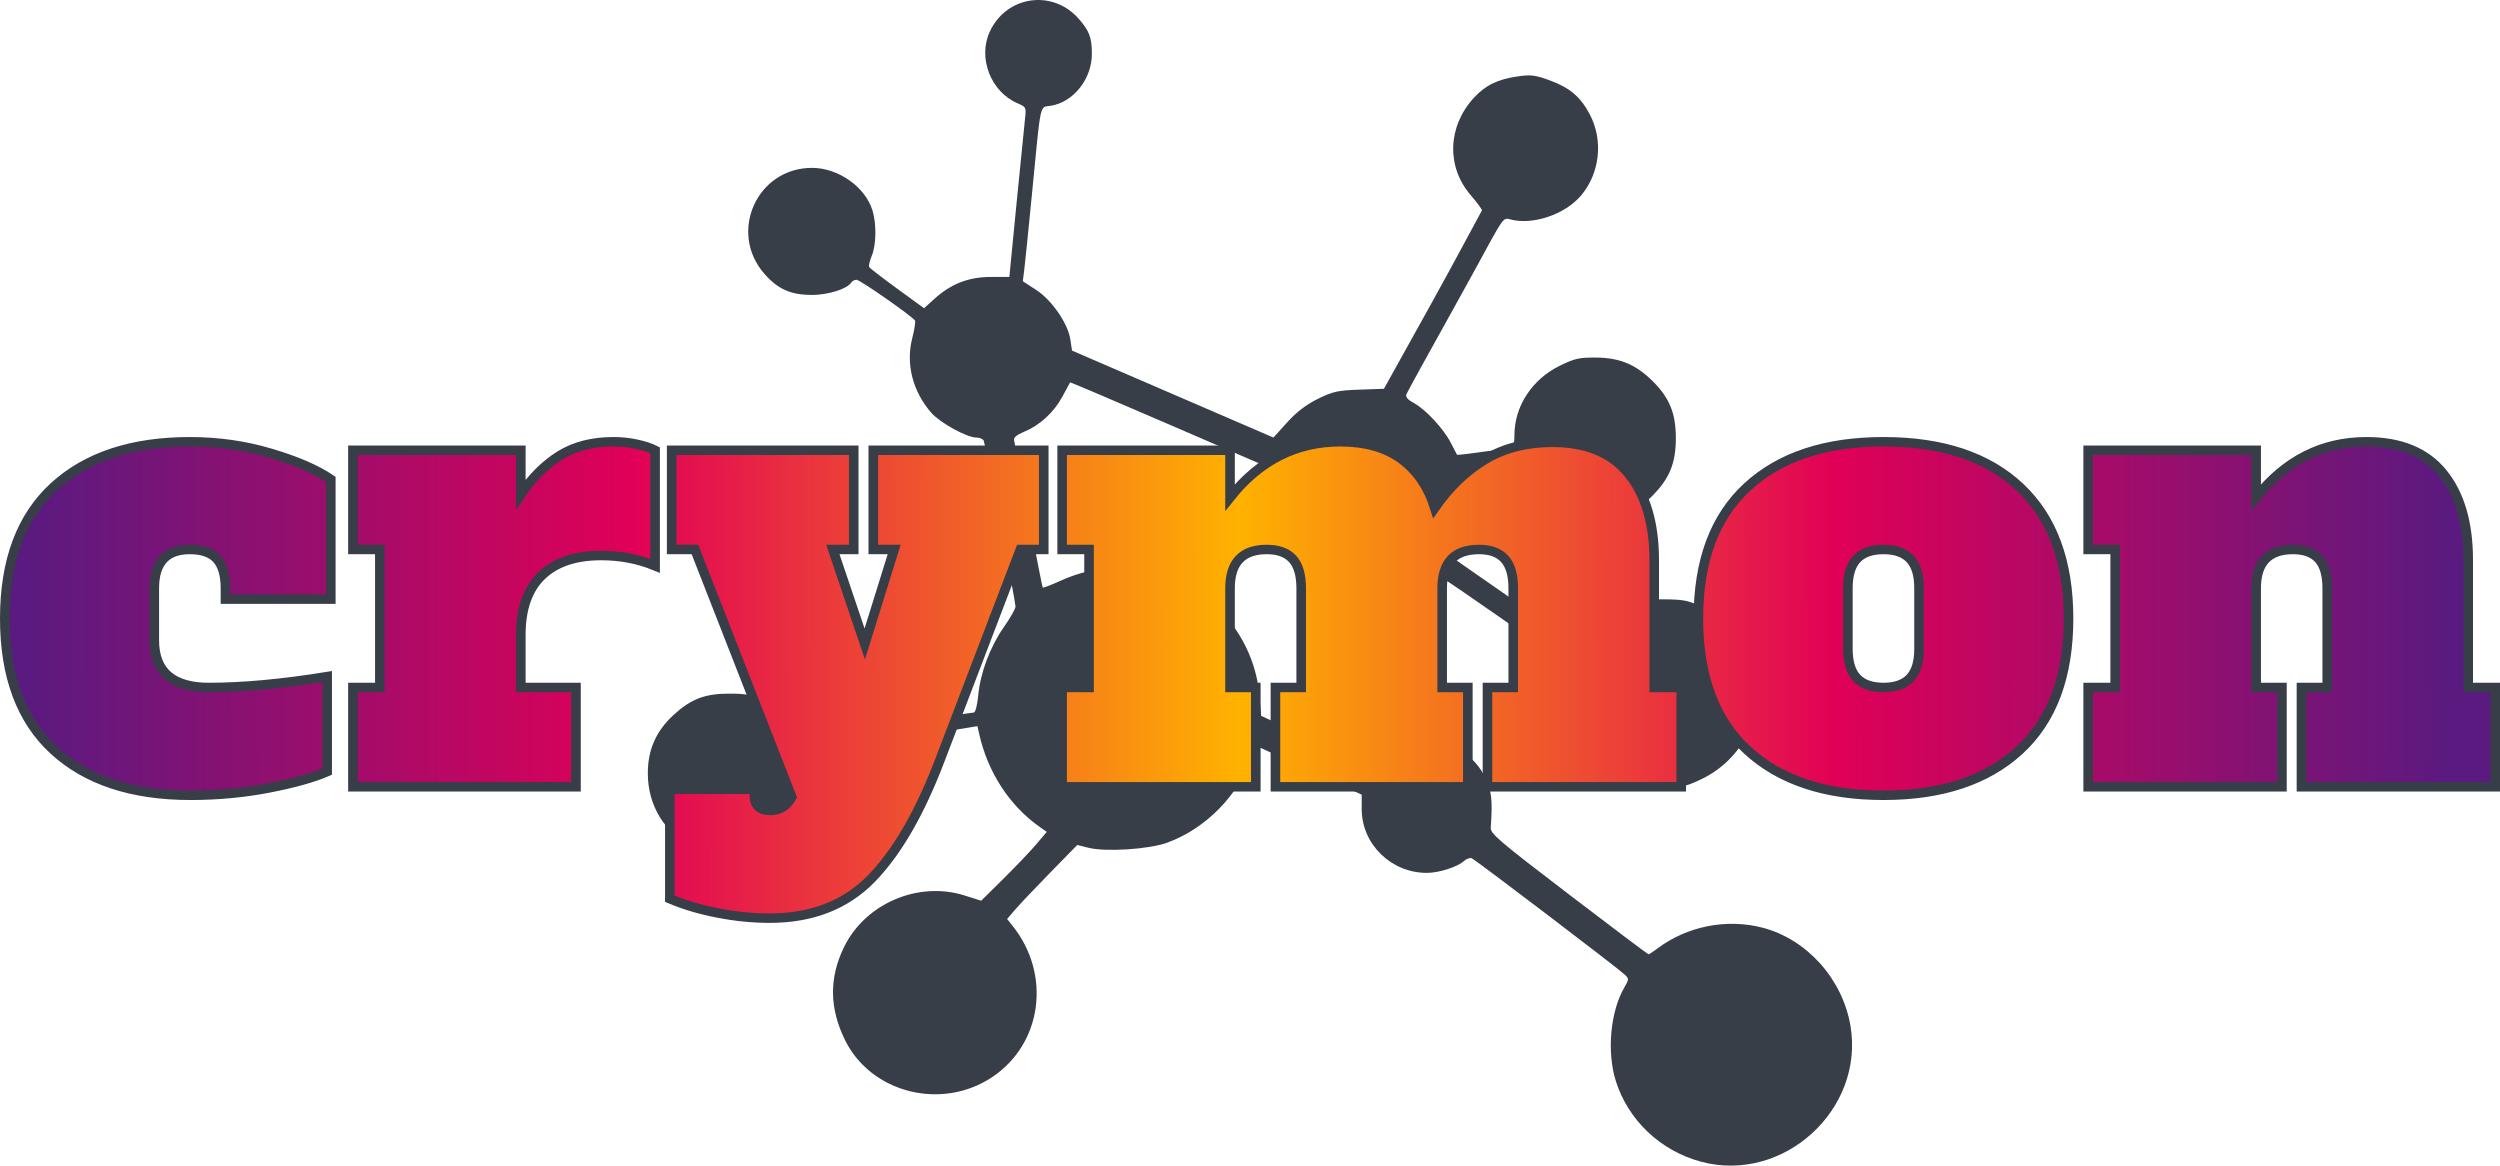
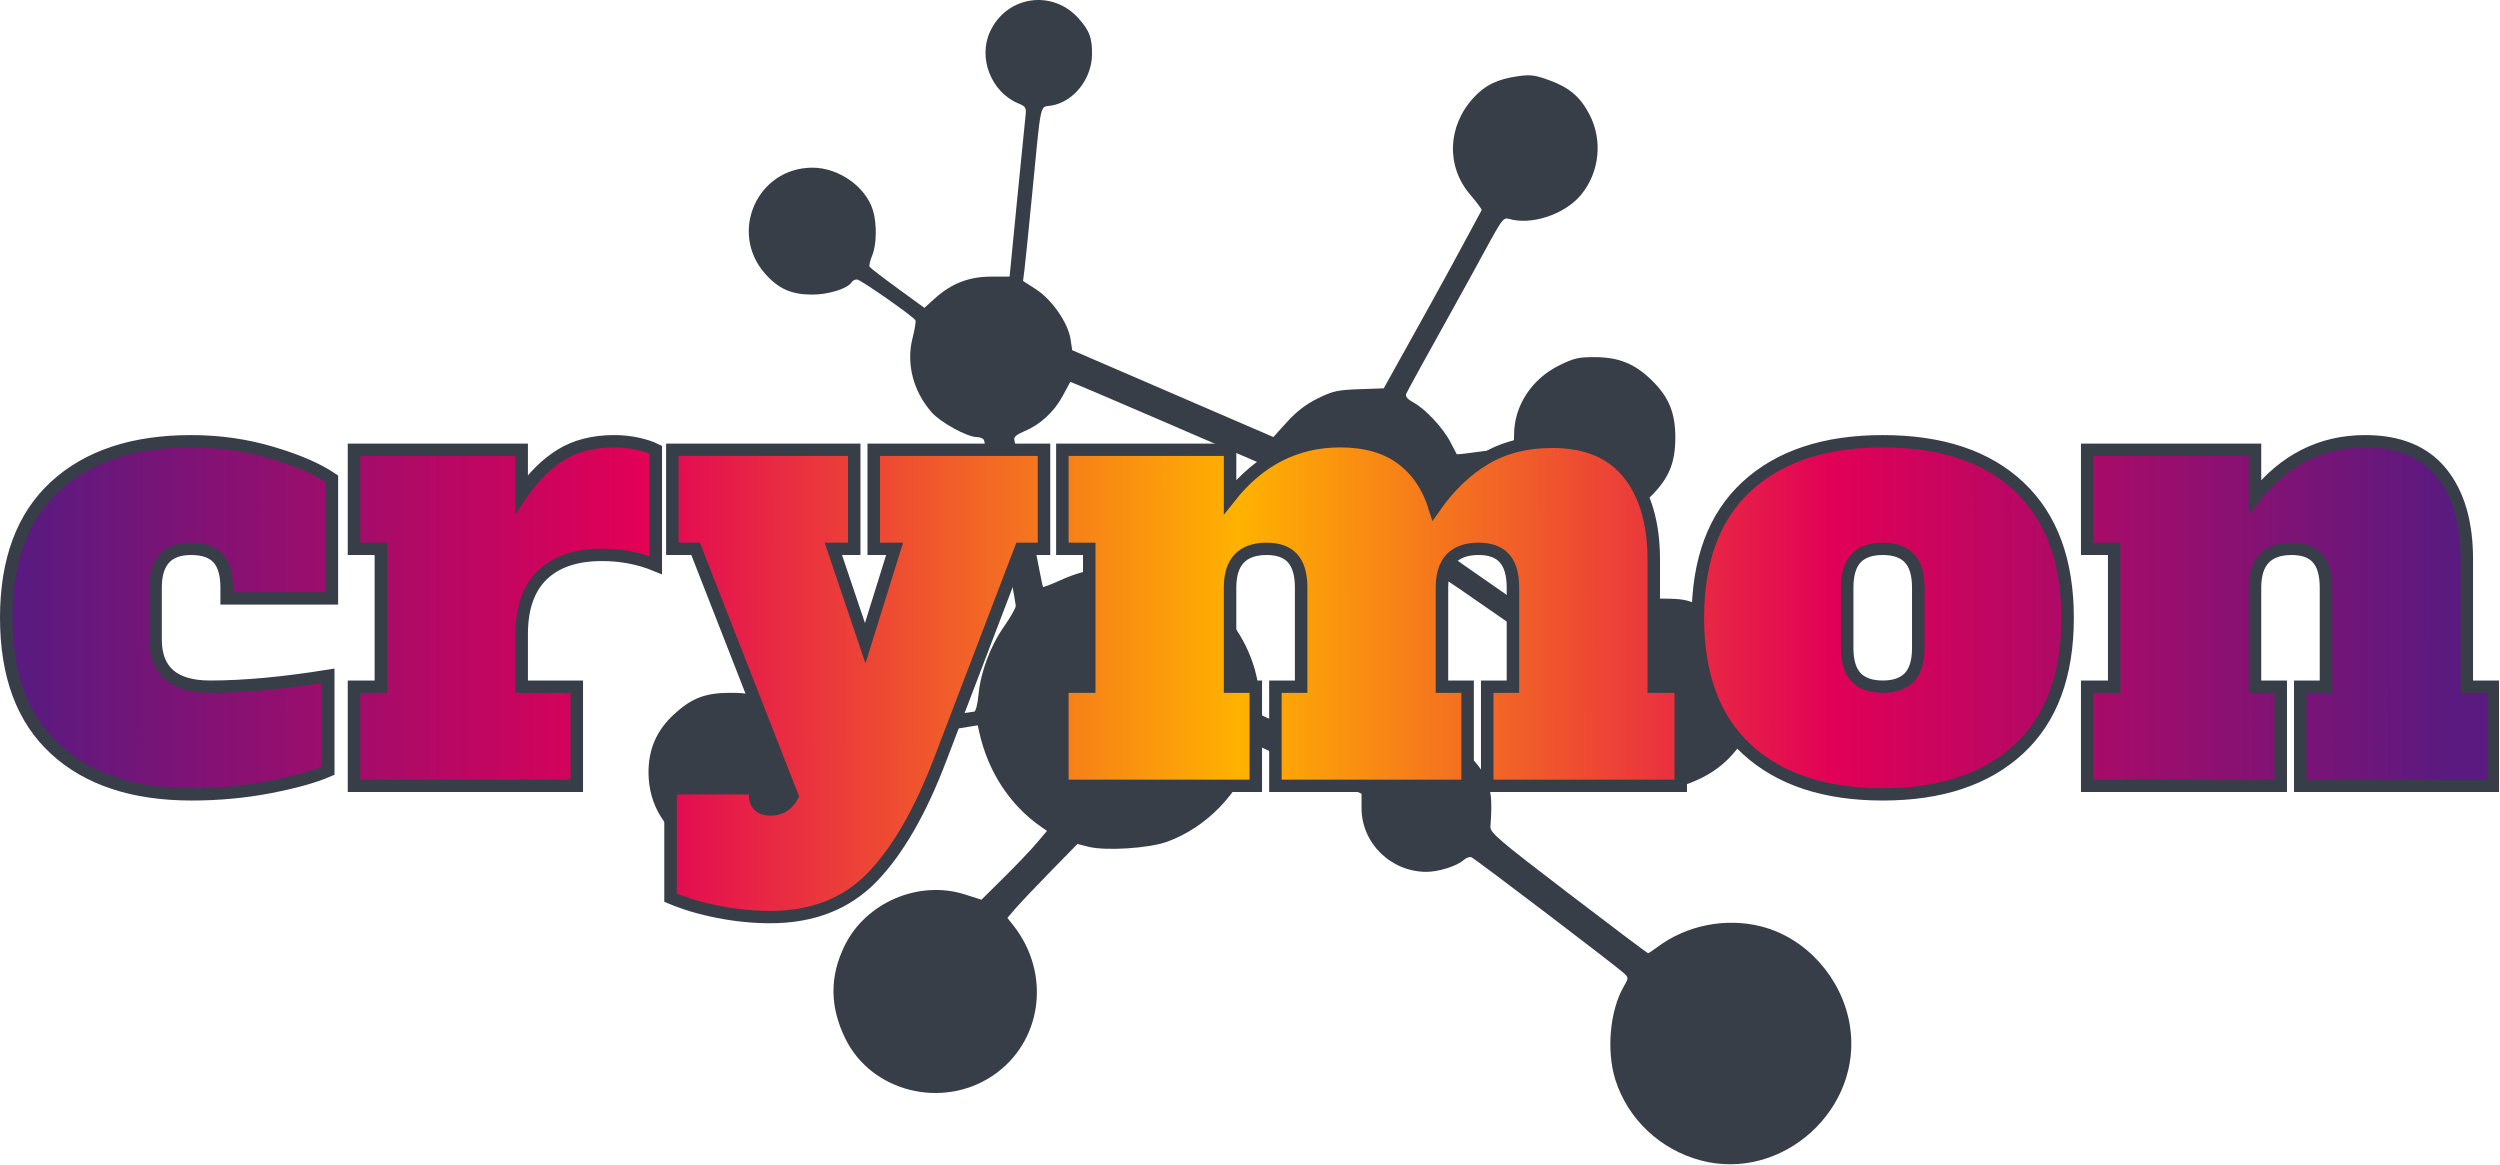
- <svg xmlns="http://www.w3.org/2000/svg" width="257.37" height="120" preserveAspectRatio="xMidYMid" version="1.1" viewBox="61.959 5.6 257.37 120">
+ <svg xmlns="http://www.w3.org/2000/svg" width="257.67" height="120" preserveAspectRatio="xMidYMid" version="1.1" viewBox="61.959 5.6 257.67 120">
  <defs>
    <linearGradient id="linearGradient4-4-0" x1="3.236" x2="256.31" y1="-17.608" y2="-17.781" gradientTransform="translate(46.306,77.81)" gradientUnits="userSpaceOnUse">
      <stop stop-color="#5a1a80" offset="0" />
      <stop stop-color="#e10057" offset=".25" />
      <stop stop-color="#ffb200" offset=".5" />
      <stop stop-color="#e10057" offset=".746" />
      <stop stop-color="#5a1a80" offset="1" />
    </linearGradient>
-     <filter id="editing-jagged-46-1" x="-.002" y="-.01" width="1.004" height="1.02">
+     <filter id="editing-jagged-46-1" x="-.003" y="-.013" width="1.005" height="1.026">
      <feTurbulence baseFrequency="0" result="turb" seed="1" />
      <feDisplacementMap in="SourceGraphic" in2="turb" />
    </filter>
  </defs>
-   <g transform="translate(.49282 .00014025)">
-     <g transform="matrix(.26205 0 0 .26205 131.04 -33.969)" fill="#373e48">
+   <g transform="translate(3.3199e-7 -.27005)">
+     <g transform="matrix(.26205 0 0 .26205 131.68 -33.699)" fill="#373e48">
      <path d="m402.72 607.37c-15.92-4.288-28.597-16.308-33.44-31.71-3.583-11.394-2.148-27.267 3.314-36.659 1.914-3.291 1.92-3.472 0.173-5.133-2.83-2.691-58.655-45.141-60.098-45.7-0.708-0.274-2.08 0.219-3.05 1.097-2.598 2.351-9.818 4.648-14.611 4.648-14.023 0-25.552-11.306-25.552-25.059v-5.666l-41.489-19.225-1.127 3.254c-5.529 15.969-18.46 29.273-33.884 34.861-7.127 2.582-24.144 3.666-30.889 1.967l-4.352-1.096-10.504 10.732c-5.777 5.902-11.979 12.445-13.782 14.538l-3.278 3.806 2.152 2.694c15.325 19.185 11.615 46.401-8.111 59.494-19.823 13.158-47.495 6.151-57.718-14.616-6.174-12.541-6.289-24.476-0.353-36.609 8.353-17.073 29.183-25.957 47.336-20.19l6.5 2.065 8.822-8.726c4.852-4.799 10.653-10.889 12.891-13.533l4.068-4.807-2.391-1.658c-12.243-8.489-20.876-21.753-24.277-37.298l-0.562-2.57-32.276 5.295c-17.752 2.912-32.614 5.306-33.026 5.32-0.412 0.014-0.75 3.32-0.75 7.347 0 4.073-0.706 9.395-1.592 11.994-2.06 6.045-9.326 14.078-15.8 17.47-4.424 2.318-6.311 2.678-14.108 2.695-7.527 0.016-9.806-0.377-13.923-2.404-11.302-5.562-17.991-16.353-18.029-29.083-0.028-9.285 3.199-16.663 10.046-22.975 6.856-6.32 12.35-8.435 21.905-8.434 6.821 8.6e-4 8.856 0.428 13.804 2.897 5.841 2.914 11.843 8.553 13.894 13.053 0.797 1.75 1.692 2.295 3.204 1.955 3.128-0.704 63.981-10.49 65.232-10.49 0.597 0 1.347-2.894 1.683-6.488 0.847-9.075 4.631-19.228 10.06-26.995 2.543-3.637 4.623-7.306 4.623-8.154 0-1.774-11.772-63.227-12.473-65.113-0.256-0.688-1.532-1.25-2.836-1.25-3.776 0-14.27-5.756-17.778-9.751-7.272-8.282-10.072-19.179-7.504-29.203 0.878-3.426 1.38-6.578 1.115-7.005-1.03-1.667-21.611-16.041-22.968-16.041-0.792 0-1.747 0.497-2.122 1.104-1.542 2.495-9.04 4.852-15.436 4.852-8.252 0-13.33-2.252-18.613-8.253-14.343-16.294-3.029-41.623 18.613-41.671 10.368-0.023 21.05 7.517 23.839 16.827 1.604 5.355 1.452 13.509-0.333 17.78-0.821 1.966-1.267 3.94-0.991 4.387 0.276 0.447 5.237 4.263 11.025 8.481l10.523 7.669 4.098-3.702c6.513-5.884 13.46-8.584 22.088-8.584h7.328l2.805-28.694c1.543-15.782 3.047-30.801 3.342-33.376 0.523-4.558 0.448-4.72-2.844-6.117-10.585-4.495-15.783-17.838-10.985-28.201 6.536-14.118 24.665-16.737 34.93-5.046 4.184 4.766 5.174 7.406 5.174 13.795 0 9.839-7.218 18.962-16.128 20.387-4.482 0.717-3.798-2.469-7.38 34.363-1.364 14.025-2.736 27.543-3.051 30.04l-0.571 4.54 5.182 3.358c6.221 4.031 12.544 13.19 13.498 19.551l0.65 4.331 79.126 34.161 5.386-5.952c3.706-4.096 7.467-6.977 12.06-9.24 5.885-2.9 7.814-3.329 16.318-3.628l9.645-0.34 18.383-33.072c10.11-18.19 19.864-36.679 20.11-36.983 0.246-0.303-2.393-3.678-4.5-6.136-9.505-11.086-8.971-26.854 1.287-38.062 4.579-5.003 9.344-7.327 17.418-8.496 4.977-0.721 6.832-0.481 12.554 1.623 7.812 2.872 12.073 6.524 15.676 13.436 5.285 10.139 3.934 22.84-3.366 31.624-6.381 7.679-19.473 12.029-28.33 9.415-3.062-0.904-2.934 1.128-21.304 34.078-10.195 18.288-18.798 33.931-19.116 34.764-0.391 1.022 0.57 2.133 2.958 3.419 4.642 2.5 11.746 10.166 14.525 15.675 1.219 2.416 2.31 4.504 2.425 4.641 0.115 0.137 4.897-0.417 10.627-1.232 5.73-0.814 10.755-1.489 11.168-1.499 0.412-0.01 0.75-2.264 0.75-5.008 0-11.282 6.912-21.874 17.758-27.211 5.84-2.874 7.676-3.293 14.224-3.244 9.341 0.069 15.59 2.643 22.213 9.149 6.765 6.645 9.279 12.858 9.222 22.795-0.055 9.717-2.55 15.689-9.444 22.607-14.357 14.406-40.836 10.546-50.047-7.296-1.722-3.336-2.216-3.641-5.165-3.188-1.794 0.276-6.861 1.048-11.261 1.717-7.012 1.065-7.975 1.459-7.795 3.188 0.471 4.537-1.982 15.078-4.816 20.693-1.673 3.314-2.67 6.362-2.215 6.774 0.94 0.85 49.152 34.251 51.089 35.394 0.814 0.48 3.062-1.224 6.328-4.798 3.337-3.651 7.336-6.66 11.72-8.817 6.13-3.016 7.404-3.271 16.172-3.238 8.413 0.032 10.211 0.372 15.496 2.931 7.593 3.676 14.326 10.397 18.082 18.046 2.658 5.413 2.94 6.946 2.939 15.987-1.9e-4 8.933-0.3 10.61-2.807 15.717-3.869 7.881-10.402 14.279-18.468 18.087-5.967 2.817-7.683 3.168-15.225 3.112-11.888-0.087-18.567-2.807-26.588-10.828-4.447-4.447-6.703-7.704-8.37-12.088-2.248-5.908-3.136-15.465-2.042-21.976 0.488-2.902-0.189-3.455-27.395-22.4-25.662-17.869-28.064-19.319-30-18.108-18.172 11.359-38.502 9.424-51.941-4.944-7.594-8.119-10.124-14.579-10.36-26.453l-0.196-9.881-37.764-16.326c-20.77-8.979-37.826-16.233-37.901-16.119-0.075 0.114-1.429 2.618-3.008 5.565-3.329 6.212-8.845 11.288-15.045 13.844-2.906 1.198-4.229 2.298-3.963 3.298 0.219 0.825 2.774 14.1 5.678 29.5s5.413 28.182 5.575 28.404c0.162 0.222 3.338-0.984 7.057-2.679 20.629-9.405 44.117-5.647 60.657 9.706 10.049 9.328 16.307 22.056 17.439 35.473l0.667 7.903 43.984 20.365 2.874-2.874c12.22-12.22 33.138-9.028 40.921 6.244 2.763 5.421 3.214 9.18 2.416 20.13-0.175 2.396 2.978 5.094 30.672 26.25 16.977 12.969 31.069 23.58 31.317 23.58 0.248 0 1.883-1.074 3.634-2.386 11.602-8.695 27.111-11.738 41.168-8.076 17.43 4.54 31.431 20.174 34.532 38.561 5.561 32.966-26.467 62.054-58.752 53.36z" fill="#373e48" />
    </g>
-     <path transform="matrix(.98598 0 0 .97366 15.415 10.837)" d="m66.596 78.71q-9.15 0-14.27-4.77t-5.12-13.92 5.12-13.92 14.2-4.77q4.42 0 8.45 1.22 4.03 1.21 6.27 2.75v12.67h-11v-1.15q0-2.11-0.9-3.11-0.9-0.99-2.82-0.99-3.71 0-3.71 4.1v5.5q0 4.99 5.7 4.99 5.31 0 12.35-1.15v10.05q-2.18 0.96-6.11 1.73-3.94 0.77-8.16 0.77zm44.16-37.38q1.28 0 2.43 0.26 1.15 0.25 1.92 0.64v12.22q-2.62-1.09-5.63-1.09-4.03 0-6.21 2.11-2.18 2.12-2.18 6.28v5.56h5.76v10.5h-23.29v-10.5h2.81v-14.59h-2.81v-10.49h17.53v4.67q1.8-2.69 4.1-4.13t5.57-1.44zm27.13 0.9h17.8v10.49h-2.44l-8.38 22.21q-3.14 8.38-7.17 12.58-4.03 4.19-10.62 4.19-2.69 0-5.44-0.55-2.75-0.54-4.99-1.5v-11.58h8.83v0.64q0 1.6 1.66 1.6 1.47 0 2.24-1.41l-10.11-26.18h-2.43v-10.49h19.01v10.49h-2.18l3.33 9.99 3.07-9.99h-2.18zm81.54 25.08h2.82v10.5h-20.23v-10.5h2.69v-10.49q0-2.11-0.9-3.11-0.89-0.99-2.68-0.99-3.84 0-3.84 4.1v10.49h2.68v10.5h-20.09v-10.5h2.69v-10.49q0-2.11-0.9-3.11-0.9-0.99-2.69-0.99-3.84 0-3.84 4.1v10.49h2.69v10.5h-20.22v-10.5h2.81v-14.59h-2.81v-10.49h17.53v4.99q4.61-5.89 11.52-5.89 3.91 0 6.37 1.82 2.46 1.83 3.49 5.16 2.3-3.33 5.28-5.12 2.97-1.8 7.01-1.8 5.31 0 7.96 3.33 2.66 3.33 2.66 9.15zm23.94 11.4q-9.09 0-14.21-4.77t-5.12-13.92 5.12-13.92 14.21-4.77q9.21 0 14.27 4.83 5.05 4.83 5.05 13.86 0 9.15-5.12 13.92t-14.2 4.77zm0-11.4q1.85 0 2.78-0.99t0.93-3.1v-6.4q0-2.11-0.93-3.11-0.93-0.99-2.78-0.99-1.86 0-2.79 0.99-0.93 1-0.93 3.11v6.4q0 2.11 0.93 3.1t2.79 0.99zm61.05 0h2.82v10.5h-20.23v-10.5h2.69v-10.49q0-2.11-0.89-3.11-0.9-0.99-2.69-0.99-3.84 0-3.84 4.1v10.49h2.69v10.5h-20.23v-10.5h2.82v-14.59h-2.82v-10.49h17.54v4.99q4.61-5.89 11.52-5.89 5.31 0 7.97 3.33 2.65 3.33 2.65 9.15z" fill="url(#linearGradient4-4-0)" filter="url(#editing-jagged-46-1)" stroke="#373e48" />
+     <path transform="matrix(.98598 0 0 .97366 16.059 11.107)" d="m66.596 78.71q-9.15 0-14.27-4.77t-5.12-13.92 5.12-13.92 14.2-4.77q4.42 0 8.45 1.22 4.03 1.21 6.27 2.75v12.67h-11v-1.15q0-2.11-0.9-3.11-0.9-0.99-2.82-0.99-3.71 0-3.71 4.1v5.5q0 4.99 5.7 4.99 5.31 0 12.35-1.15v10.05q-2.18 0.96-6.11 1.73-3.94 0.77-8.16 0.77zm44.16-37.38q1.28 0 2.43 0.26 1.15 0.25 1.92 0.64v12.22q-2.62-1.09-5.63-1.09-4.03 0-6.21 2.11-2.18 2.12-2.18 6.28v5.56h5.76v10.5h-23.29v-10.5h2.81v-14.59h-2.81v-10.49h17.53v4.67q1.8-2.69 4.1-4.13t5.57-1.44zm27.13 0.9h17.8v10.49h-2.44l-8.38 22.21q-3.14 8.38-7.17 12.58-4.03 4.19-10.62 4.19-2.69 0-5.44-0.55-2.75-0.54-4.99-1.5v-11.58h8.83v0.64q0 1.6 1.66 1.6 1.47 0 2.24-1.41l-10.11-26.18h-2.43v-10.49h19.01v10.49h-2.18l3.33 9.99 3.07-9.99h-2.18zm81.54 25.08h2.82v10.5h-20.23v-10.5h2.69v-10.49q0-2.11-0.9-3.11-0.89-0.99-2.68-0.99-3.84 0-3.84 4.1v10.49h2.68v10.5h-20.09v-10.5h2.69v-10.49q0-2.11-0.9-3.11-0.9-0.99-2.69-0.99-3.84 0-3.84 4.1v10.49h2.69v10.5h-20.22v-10.5h2.81v-14.59h-2.81v-10.49h17.53v4.99q4.61-5.89 11.52-5.89 3.91 0 6.37 1.82 2.46 1.83 3.49 5.16 2.3-3.33 5.28-5.12 2.97-1.8 7.01-1.8 5.31 0 7.96 3.33 2.66 3.33 2.66 9.15zm23.94 11.4q-9.09 0-14.21-4.77t-5.12-13.92 5.12-13.92 14.21-4.77q9.21 0 14.27 4.83 5.05 4.83 5.05 13.86 0 9.15-5.12 13.92t-14.2 4.77zm0-11.4q1.85 0 2.78-0.99t0.93-3.1v-6.4q0-2.11-0.93-3.11-0.93-0.99-2.78-0.99-1.86 0-2.79 0.99-0.93 1-0.93 3.11v6.4q0 2.11 0.93 3.1t2.79 0.99zm61.05 0h2.82v10.5h-20.23v-10.5h2.69v-10.49q0-2.11-0.89-3.11-0.9-0.99-2.69-0.99-3.84 0-3.84 4.1v10.49h2.69v10.5h-20.23v-10.5h2.82v-14.59h-2.82v-10.49h17.54v4.99q4.61-5.89 11.52-5.89 5.31 0 7.97 3.33 2.65 3.33 2.65 9.15z" fill="url(#linearGradient4-4-0)" filter="url(#editing-jagged-46-1)" stroke="#373e48" stroke-width="1.306" />
  </g>
</svg>
